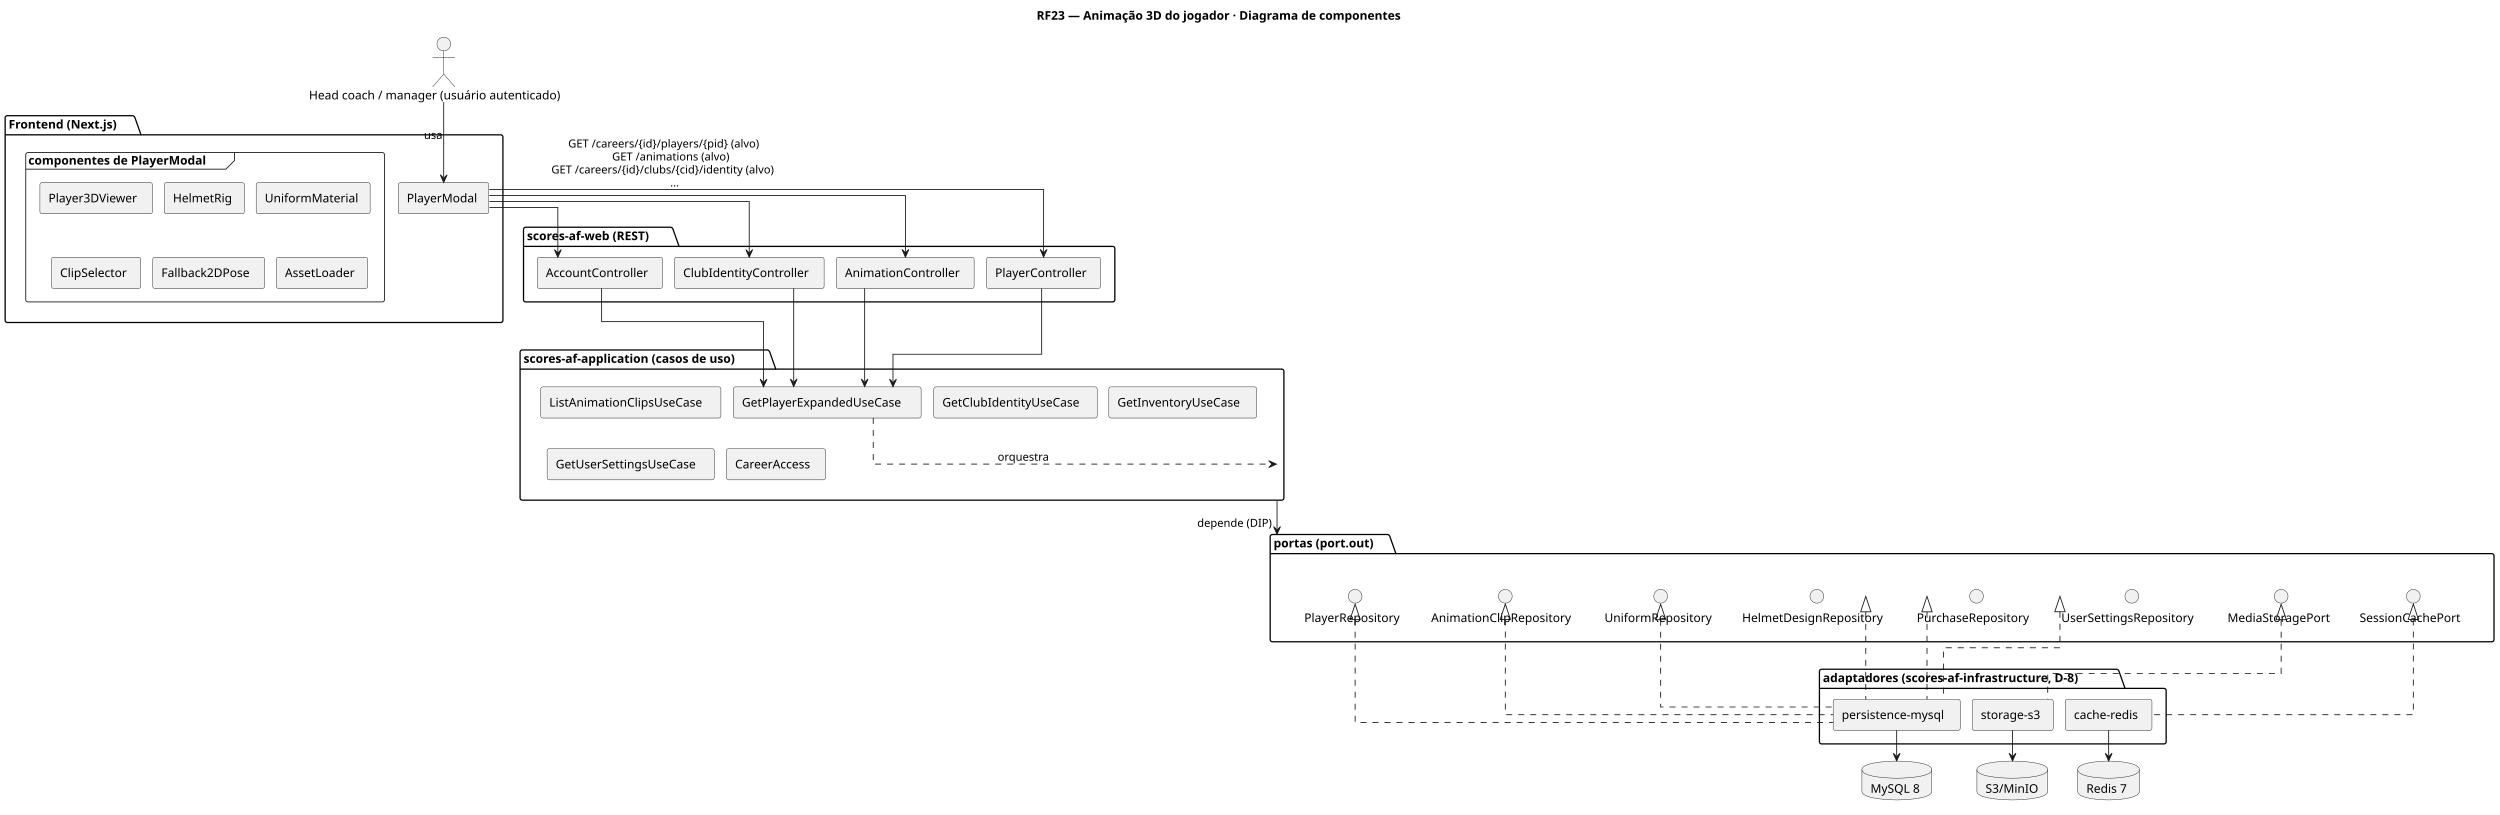
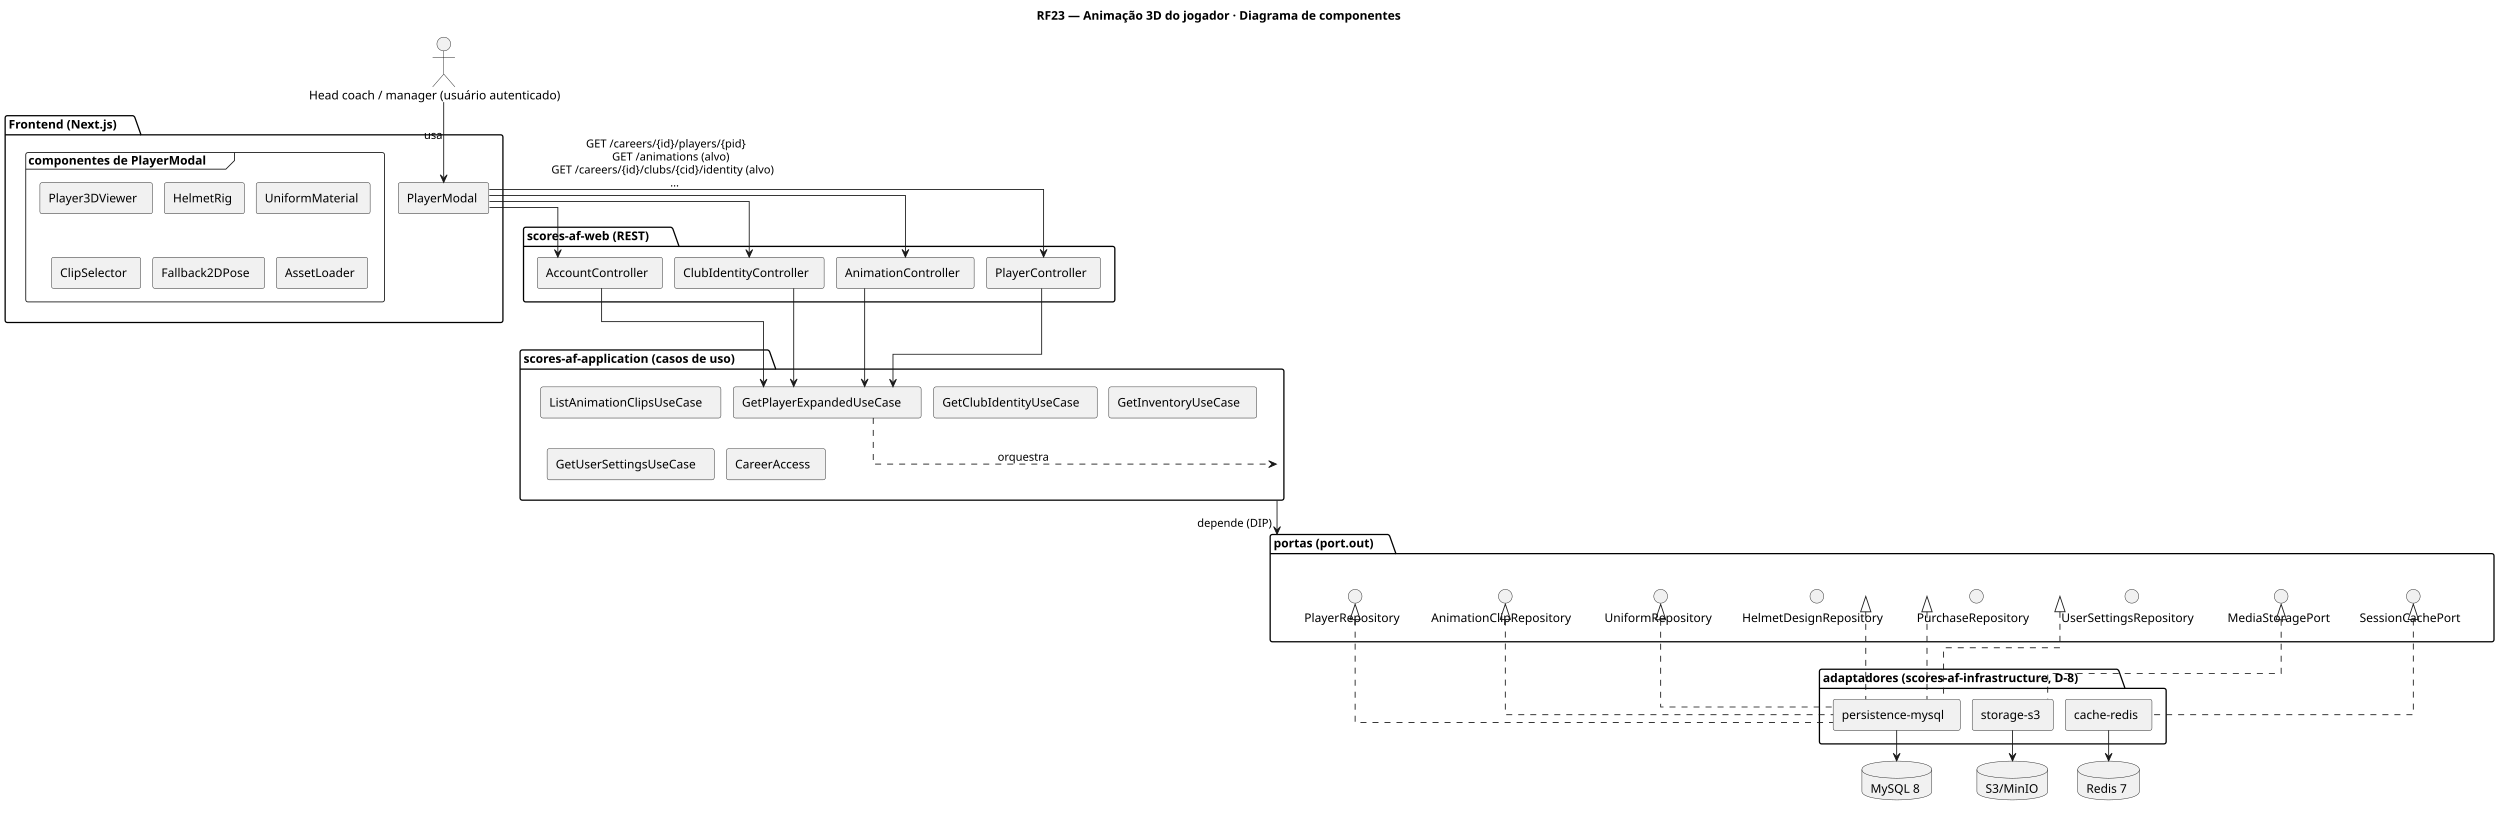
<svg xmlns="http://www.w3.org/2000/svg" contentStyleType="text/css" data-diagram-type="DESCRIPTION" height="949px" preserveAspectRatio="none" style="width:2913px;height:949px;background:#FFFFFF;" version="1.1" viewBox="0 0 2913 949" width="2913px" zoomAndPan="magnify">
  <defs />
  <g>
    <g class="title" data-source-line="1">
      <text fill="#000000" font-family="sans-serif" font-size="14" font-weight="bold" lengthAdjust="spacing" textLength="483.328" x="1207.836" y="22.995">RF23 — Animação 3D do jogador · Diagrama de componentes</text>
    </g>
    <g class="cluster" data-entity="pkg_fe" data-source-line="7" data-uid="ent0003" id="cluster_pkg_fe">
      <path d="M8.5,134.797 L154.784,134.797 A3.75,3.75 0 0 1 157.284,137.297 L164.284,157.094 L583.5,157.094 A2.5,2.5 0 0 1 586,159.594 L586,373.297 A2.5,2.5 0 0 1 583.5,375.797 L8.5,375.797 A2.5,2.5 0 0 1 6,373.297 L6,137.297 A2.5,2.5 0 0 1 8.5,134.797" fill="none" style="stroke:#000000;stroke-width:1.5;" />
      <line style="stroke:#000000;stroke-width:1.5;" x1="6" x2="164.284" y1="157.094" y2="157.094" />
      <text fill="#000000" font-family="sans-serif" font-size="14" font-weight="bold" lengthAdjust="spacing" textLength="145.284" x="10" y="149.792">Frontend (Next.js)</text>
    </g>
    <g class="cluster" data-entity="pkg_fe_sub" data-source-line="9" data-uid="ent0005" id="cluster_pkg_fe_sub">
      <rect fill="none" height="174" rx="2.5" ry="2.5" style="stroke:#181818;stroke-width:1;" width="418" x="30" y="177.797" />
      <path d="M273.208,177.797 L273.208,187.094 L263.208,197.094 L30,197.094" fill="none" style="stroke:#181818;stroke-width:1;" />
      <text fill="#000000" font-family="sans-serif" font-size="14" font-weight="bold" lengthAdjust="spacing" textLength="233.208" x="33" y="191.792">componentes de PlayerModal</text>
    </g>
    <g class="cluster" data-entity="pkg_web" data-source-line="18" data-uid="ent0012" id="cluster_pkg_web">
      <path d="M612.5,264.797 L781.739,264.797 A3.75,3.75 0 0 1 784.239,267.297 L791.239,287.094 L1296.5,287.094 A2.5,2.5 0 0 1 1299,289.594 L1299,349.297 A2.5,2.5 0 0 1 1296.5,351.797 L612.5,351.797 A2.5,2.5 0 0 1 610,349.297 L610,267.297 A2.5,2.5 0 0 1 612.5,264.797" fill="none" style="stroke:#000000;stroke-width:1.5;" />
      <line style="stroke:#000000;stroke-width:1.5;" x1="610" x2="791.239" y1="287.094" y2="287.094" />
      <text fill="#000000" font-family="sans-serif" font-size="14" font-weight="bold" lengthAdjust="spacing" textLength="168.239" x="614" y="279.792">scores-af-web (REST)</text>
    </g>
    <g class="cluster" data-entity="pkg_app" data-source-line="24" data-uid="ent0017" id="cluster_pkg_app">
      <path d="M608.5,407.797 L894.436,407.797 A3.75,3.75 0 0 1 896.936,410.297 L903.936,430.094 L1493.5,430.094 A2.5,2.5 0 0 1 1496,432.594 L1496,580.297 A2.5,2.5 0 0 1 1493.5,582.797 L608.5,582.797 A2.5,2.5 0 0 1 606,580.297 L606,410.297 A2.5,2.5 0 0 1 608.5,407.797" fill="none" style="stroke:#000000;stroke-width:1.5;" />
      <line style="stroke:#000000;stroke-width:1.5;" x1="606" x2="903.936" y1="430.094" y2="430.094" />
      <text fill="#000000" font-family="sans-serif" font-size="14" font-weight="bold" lengthAdjust="spacing" textLength="284.935" x="610" y="422.792">scores-af-application (casos de uso)</text>
    </g>
    <g class="cluster" data-entity="pkg_ports" data-source-line="32" data-uid="ent0024" id="cluster_pkg_ports">
      <path d="M1482.5,622.797 L1617.02,622.797 A3.75,3.75 0 0 1 1619.52,625.297 L1626.52,645.094 L2903.5,645.094 A2.5,2.5 0 0 1 2906,647.594 L2906,745.297 A2.5,2.5 0 0 1 2903.5,747.797 L1482.5,747.797 A2.5,2.5 0 0 1 1480,745.297 L1480,625.297 A2.5,2.5 0 0 1 1482.5,622.797" fill="none" style="stroke:#000000;stroke-width:1.5;" />
      <line style="stroke:#000000;stroke-width:1.5;" x1="1480" x2="1626.52" y1="645.094" y2="645.094" />
      <text fill="#000000" font-family="sans-serif" font-size="14" font-weight="bold" lengthAdjust="spacing" textLength="133.519" x="1484" y="637.792">portas (port.out)</text>
    </g>
    <g class="cluster" data-entity="pkg_ad" data-source-line="42" data-uid="ent0033" id="cluster_pkg_ad">
      <path d="M2122.5,779.797 L2466.589,779.797 A3.75,3.75 0 0 1 2469.089,782.297 L2476.089,802.094 L2521.5,802.094 A2.5,2.5 0 0 1 2524,804.594 L2524,864.297 A2.5,2.5 0 0 1 2521.5,866.797 L2122.5,866.797 A2.5,2.5 0 0 1 2120,864.297 L2120,782.297 A2.5,2.5 0 0 1 2122.5,779.797" fill="none" style="stroke:#000000;stroke-width:1.5;" />
      <line style="stroke:#000000;stroke-width:1.5;" x1="2120" x2="2476.089" y1="802.094" y2="802.094" />
      <text fill="#000000" font-family="sans-serif" font-size="14" font-weight="bold" lengthAdjust="spacing" textLength="343.089" x="2124" y="794.792">adaptadores (scores-af-infrastructure, D-8)</text>
    </g>
    <g class="entity" data-entity="c2" data-source-line="8" data-uid="ent0004" id="entity_c2">
      <rect fill="#F1F1F1" height="36.297" rx="2.5" ry="2.5" style="stroke:#181818;stroke-width:0.5;" width="105.565" x="464" y="212.797" />
      <text fill="#000000" font-family="sans-serif" font-size="14" lengthAdjust="spacing" textLength="85.565" x="474" y="235.792">PlayerModal</text>
    </g>
    <g class="entity" data-entity="c3" data-source-line="10" data-uid="ent0006" id="entity_c3">
      <rect fill="#F1F1F1" height="36.297" rx="2.5" ry="2.5" style="stroke:#181818;stroke-width:0.5;" width="131.152" x="46.5" y="212.797" />
      <text fill="#000000" font-family="sans-serif" font-size="14" lengthAdjust="spacing" textLength="111.152" x="56.5" y="235.792">Player3DViewer</text>
    </g>
    <g class="entity" data-entity="c4" data-source-line="11" data-uid="ent0007" id="entity_c4">
      <rect fill="#F1F1F1" height="36.297" rx="2.5" ry="2.5" style="stroke:#181818;stroke-width:0.5;" width="93.274" x="191.5" y="212.797" />
      <text fill="#000000" font-family="sans-serif" font-size="14" lengthAdjust="spacing" textLength="73.274" x="201.5" y="235.792">HelmetRig</text>
    </g>
    <g class="entity" data-entity="c5" data-source-line="12" data-uid="ent0008" id="entity_c5">
      <rect fill="#F1F1F1" height="36.297" rx="2.5" ry="2.5" style="stroke:#181818;stroke-width:0.5;" width="132.773" x="298.5" y="212.797" />
      <text fill="#000000" font-family="sans-serif" font-size="14" lengthAdjust="spacing" textLength="112.772" x="308.5" y="235.792">UniformMaterial</text>
    </g>
    <g class="entity" data-entity="c6" data-source-line="13" data-uid="ent0009" id="entity_c6">
      <rect fill="#F1F1F1" height="36.297" rx="2.5" ry="2.5" style="stroke:#181818;stroke-width:0.5;" width="103.952" x="60" y="299.797" />
      <text fill="#000000" font-family="sans-serif" font-size="14" lengthAdjust="spacing" textLength="83.952" x="70" y="322.792">ClipSelector</text>
    </g>
    <g class="entity" data-entity="c7" data-source-line="14" data-uid="ent0010" id="entity_c7">
      <rect fill="#F1F1F1" height="36.297" rx="2.5" ry="2.5" style="stroke:#181818;stroke-width:0.5;" width="130.284" x="178" y="299.797" />
      <text fill="#000000" font-family="sans-serif" font-size="14" lengthAdjust="spacing" textLength="110.284" x="188" y="322.792">Fallback2DPose</text>
    </g>
    <g class="entity" data-entity="c8" data-source-line="15" data-uid="ent0011" id="entity_c8">
      <rect fill="#F1F1F1" height="36.297" rx="2.5" ry="2.5" style="stroke:#181818;stroke-width:0.5;" width="106.468" x="322" y="299.797" />
      <text fill="#000000" font-family="sans-serif" font-size="14" lengthAdjust="spacing" textLength="86.468" x="332" y="322.792">AssetLoader</text>
    </g>
    <g class="entity" data-entity="c9" data-source-line="19" data-uid="ent0013" id="entity_c9">
      <rect fill="#F1F1F1" height="36.297" rx="2.5" ry="2.5" style="stroke:#181818;stroke-width:0.5;" width="132.738" x="1149.5" y="299.797" />
      <text fill="#000000" font-family="sans-serif" font-size="14" lengthAdjust="spacing" textLength="112.738" x="1159.5" y="322.792">PlayerController</text>
    </g>
    <g class="entity" data-entity="c10" data-source-line="20" data-uid="ent0014" id="entity_c10">
      <rect fill="#F1F1F1" height="36.297" rx="2.5" ry="2.5" style="stroke:#181818;stroke-width:0.5;" width="160.547" x="974.5" y="299.797" />
      <text fill="#000000" font-family="sans-serif" font-size="14" lengthAdjust="spacing" textLength="140.547" x="984.5" y="322.792">AnimationController</text>
    </g>
    <g class="entity" data-entity="c11" data-source-line="21" data-uid="ent0015" id="entity_c11">
      <rect fill="#F1F1F1" height="36.297" rx="2.5" ry="2.5" style="stroke:#181818;stroke-width:0.5;" width="174.253" x="786" y="299.797" />
      <text fill="#000000" font-family="sans-serif" font-size="14" lengthAdjust="spacing" textLength="154.253" x="796" y="322.792">ClubIdentityController</text>
    </g>
    <g class="entity" data-entity="c12" data-source-line="22" data-uid="ent0016" id="entity_c12">
      <rect fill="#F1F1F1" height="36.297" rx="2.5" ry="2.5" style="stroke:#181818;stroke-width:0.5;" width="145.945" x="626" y="299.797" />
      <text fill="#000000" font-family="sans-serif" font-size="14" lengthAdjust="spacing" textLength="125.945" x="636" y="322.792">AccountController</text>
    </g>
    <g class="entity" data-entity="c13" data-source-line="25" data-uid="ent0018" id="entity_c13">
      <rect fill="#F1F1F1" height="36.297" rx="2.5" ry="2.5" style="stroke:#181818;stroke-width:0.5;" width="218.789" x="854.5" y="450.797" />
      <text fill="#000000" font-family="sans-serif" font-size="14" lengthAdjust="spacing" textLength="198.789" x="864.5" y="473.792">GetPlayerExpandedUseCase</text>
    </g>
    <g class="entity" data-entity="c14" data-source-line="26" data-uid="ent0019" id="entity_c14">
      <rect fill="#F1F1F1" height="36.297" rx="2.5" ry="2.5" style="stroke:#181818;stroke-width:0.5;" width="209.998" x="630" y="450.797" />
      <text fill="#000000" font-family="sans-serif" font-size="14" lengthAdjust="spacing" textLength="189.998" x="640" y="473.792">ListAnimationClipsUseCase</text>
    </g>
    <g class="entity" data-entity="c15" data-source-line="27" data-uid="ent0020" id="entity_c15">
      <rect fill="#F1F1F1" height="36.297" rx="2.5" ry="2.5" style="stroke:#181818;stroke-width:0.5;" width="190.447" x="1088" y="450.797" />
      <text fill="#000000" font-family="sans-serif" font-size="14" lengthAdjust="spacing" textLength="170.447" x="1098" y="473.792">GetClubIdentityUseCase</text>
    </g>
    <g class="entity" data-entity="c16" data-source-line="28" data-uid="ent0021" id="entity_c16">
      <rect fill="#F1F1F1" height="36.297" rx="2.5" ry="2.5" style="stroke:#181818;stroke-width:0.5;" width="172.236" x="1292" y="450.797" />
      <text fill="#000000" font-family="sans-serif" font-size="14" lengthAdjust="spacing" textLength="152.236" x="1302" y="473.792">GetInventoryUseCase</text>
    </g>
    <g class="entity" data-entity="c17" data-source-line="29" data-uid="ent0022" id="entity_c17">
      <rect fill="#F1F1F1" height="36.297" rx="2.5" ry="2.5" style="stroke:#181818;stroke-width:0.5;" width="194.699" x="637.5" y="522.797" />
      <text fill="#000000" font-family="sans-serif" font-size="14" lengthAdjust="spacing" textLength="174.699" x="647.5" y="545.792">GetUserSettingsUseCase</text>
    </g>
    <g class="entity" data-entity="c18" data-source-line="30" data-uid="ent0023" id="entity_c18">
      <rect fill="#F1F1F1" height="36.297" rx="2.5" ry="2.5" style="stroke:#181818;stroke-width:0.5;" width="115.266" x="846.5" y="522.797" />
      <text fill="#000000" font-family="sans-serif" font-size="14" lengthAdjust="spacing" textLength="95.266" x="856.5" y="545.792">CareerAccess</text>
    </g>
    <g class="entity" data-entity="c19" data-source-line="33" data-uid="ent0025" id="entity_c19">
      <ellipse cx="1579" cy="694.797" fill="#F1F1F1" rx="8" ry="8" style="stroke:#181818;stroke-width:0.5;" />
      <text fill="#000000" font-family="sans-serif" font-size="14" lengthAdjust="spacing" textLength="118.638" x="1519.681" y="724.792">PlayerRepository</text>
    </g>
    <g class="entity" data-entity="c20" data-source-line="34" data-uid="ent0026" id="entity_c20">
      <ellipse cx="1754" cy="694.797" fill="#F1F1F1" rx="8" ry="8" style="stroke:#181818;stroke-width:0.5;" />
      <text fill="#000000" font-family="sans-serif" font-size="14" lengthAdjust="spacing" textLength="172.888" x="1667.556" y="724.792">AnimationClipRepository</text>
    </g>
    <g class="entity" data-entity="c21" data-source-line="35" data-uid="ent0027" id="entity_c21">
      <ellipse cx="1935" cy="694.797" fill="#F1F1F1" rx="8" ry="8" style="stroke:#181818;stroke-width:0.5;" />
      <text fill="#000000" font-family="sans-serif" font-size="14" lengthAdjust="spacing" textLength="130.97" x="1869.515" y="724.792">UniformRepository</text>
    </g>
    <g class="entity" data-entity="c22" data-source-line="36" data-uid="ent0028" id="entity_c22">
      <ellipse cx="2117" cy="694.797" fill="#F1F1F1" rx="8" ry="8" style="stroke:#181818;stroke-width:0.5;" />
      <text fill="#000000" font-family="sans-serif" font-size="14" lengthAdjust="spacing" textLength="174.18" x="2029.91" y="724.792">HelmetDesignRepository</text>
    </g>
    <g class="entity" data-entity="c23" data-source-line="37" data-uid="ent0029" id="entity_c23">
      <ellipse cx="2303" cy="694.797" fill="#F1F1F1" rx="8" ry="8" style="stroke:#181818;stroke-width:0.5;" />
      <text fill="#000000" font-family="sans-serif" font-size="14" lengthAdjust="spacing" textLength="139.2" x="2233.4" y="724.792">PurchaseRepository</text>
    </g>
    <g class="entity" data-entity="c24" data-source-line="38" data-uid="ent0030" id="entity_c24">
      <ellipse cx="2484" cy="694.797" fill="#F1F1F1" rx="8" ry="8" style="stroke:#181818;stroke-width:0.5;" />
      <text fill="#000000" font-family="sans-serif" font-size="14" lengthAdjust="spacing" textLength="164.404" x="2401.798" y="724.792">UserSettingsRepository</text>
    </g>
    <g class="entity" data-entity="c25" data-source-line="39" data-uid="ent0031" id="entity_c25">
      <ellipse cx="2658" cy="694.797" fill="#F1F1F1" rx="8" ry="8" style="stroke:#181818;stroke-width:0.5;" />
      <text fill="#000000" font-family="sans-serif" font-size="14" lengthAdjust="spacing" textLength="125.077" x="2595.461" y="724.792">MediaStoragePort</text>
    </g>
    <g class="entity" data-entity="c26" data-source-line="40" data-uid="ent0032" id="entity_c26">
      <ellipse cx="2812" cy="694.797" fill="#F1F1F1" rx="8" ry="8" style="stroke:#181818;stroke-width:0.5;" />
      <text fill="#000000" font-family="sans-serif" font-size="14" lengthAdjust="spacing" textLength="125.207" x="2749.396" y="724.792">SessionCachePort</text>
    </g>
    <g class="entity" data-entity="c27" data-source-line="43" data-uid="ent0034" id="entity_c27">
      <rect fill="#F1F1F1" height="36.297" rx="2.5" ry="2.5" style="stroke:#181818;stroke-width:0.5;" width="148.065" x="2136" y="814.797" />
      <text fill="#000000" font-family="sans-serif" font-size="14" lengthAdjust="spacing" textLength="128.065" x="2146" y="837.792">persistence-mysql</text>
    </g>
    <g class="entity" data-entity="c28" data-source-line="44" data-uid="ent0035" id="entity_c28">
      <rect fill="#F1F1F1" height="36.297" rx="2.5" ry="2.5" style="stroke:#181818;stroke-width:0.5;" width="94.436" x="2298" y="814.797" />
      <text fill="#000000" font-family="sans-serif" font-size="14" lengthAdjust="spacing" textLength="74.436" x="2308" y="837.792">storage-s3</text>
    </g>
    <g class="entity" data-entity="c29" data-source-line="45" data-uid="ent0036" id="entity_c29">
      <rect fill="#F1F1F1" height="36.297" rx="2.5" ry="2.5" style="stroke:#181818;stroke-width:0.5;" width="100.951" x="2406.5" y="814.797" />
      <text fill="#000000" font-family="sans-serif" font-size="14" lengthAdjust="spacing" textLength="80.951" x="2416.5" y="837.792">cache-redis</text>
    </g>
    <g class="entity" data-entity="c1" data-source-line="6" data-uid="ent0002" id="entity_c1">
      <ellipse cx="517.1" cy="51.297" fill="#F1F1F1" rx="8" ry="8" style="stroke:#181818;stroke-width:0.5;" />
      <path d="M517.1,59.297 L517.1,86.297 M504.1,67.297 L530.1,67.297 M517.1,86.297 L504.1,101.297 M517.1,86.297 L530.1,101.297" fill="none" style="stroke:#181818;stroke-width:0.5;" />
      <text fill="#000000" font-family="sans-serif" font-size="14" lengthAdjust="spacing" textLength="314.2" x="360" y="115.792">Head coach / manager (usuário autenticado)</text>
    </g>
    <g class="entity" data-entity="s1" data-source-line="47" data-uid="ent0037" id="entity_s1">
      <path d="M2169.5,896.797 C2169.5,886.797 2210.214,886.797 2210.214,886.797 C2210.214,886.797 2250.928,886.797 2250.928,896.797 L2250.928,922.094 C2250.928,932.094 2210.214,932.094 2210.214,932.094 C2210.214,932.094 2169.5,932.094 2169.5,922.094 L2169.5,896.797" fill="#F1F1F1" style="stroke:#181818;stroke-width:0.5;" />
      <path d="M2169.5,896.797 C2169.5,906.797 2210.214,906.797 2210.214,906.797 C2210.214,906.797 2250.928,906.797 2250.928,896.797" fill="none" style="stroke:#181818;stroke-width:0.5;" />
      <text fill="#000000" font-family="sans-serif" font-size="14" lengthAdjust="spacing" textLength="61.428" x="2179.5" y="923.792">MySQL 8</text>
    </g>
    <g class="entity" data-entity="s2" data-source-line="48" data-uid="ent0038" id="entity_s2">
      <path d="M2303.5,896.797 C2303.5,886.797 2344.751,886.797 2344.751,886.797 C2344.751,886.797 2386.001,886.797 2386.001,896.797 L2386.001,922.094 C2386.001,932.094 2344.751,932.094 2344.751,932.094 C2344.751,932.094 2303.5,932.094 2303.5,922.094 L2303.5,896.797" fill="#F1F1F1" style="stroke:#181818;stroke-width:0.5;" />
      <path d="M2303.5,896.797 C2303.5,906.797 2344.751,906.797 2344.751,906.797 C2344.751,906.797 2386.001,906.797 2386.001,896.797" fill="none" style="stroke:#181818;stroke-width:0.5;" />
      <text fill="#000000" font-family="sans-serif" font-size="14" lengthAdjust="spacing" textLength="62.501" x="2313.5" y="923.792">S3/MinIO</text>
    </g>
    <g class="entity" data-entity="s3" data-source-line="49" data-uid="ent0039" id="entity_s3">
      <path d="M2421,896.797 C2421,886.797 2456.884,886.797 2456.884,886.797 C2456.884,886.797 2492.769,886.797 2492.769,896.797 L2492.769,922.094 C2492.769,932.094 2456.884,932.094 2456.884,932.094 C2456.884,932.094 2421,932.094 2421,922.094 L2421,896.797" fill="#F1F1F1" style="stroke:#181818;stroke-width:0.5;" />
      <path d="M2421,896.797 C2421,906.797 2456.884,906.797 2456.884,906.797 C2456.884,906.797 2492.769,906.797 2492.769,896.797" fill="none" style="stroke:#181818;stroke-width:0.5;" />
      <text fill="#000000" font-family="sans-serif" font-size="14" lengthAdjust="spacing" textLength="51.769" x="2431" y="923.792">Redis 7</text>
    </g>
    <g class="link" data-entity-1="c1" data-entity-2="c2" data-source-line="50" data-uid="lnk40" id="link_c1_c2">
      <path d="M517,119.037 C517,149.067 517,183.547 517,206.637" fill="none" id="c1-to-c2" style="stroke:#181818;stroke-width:1;" />
      <polygon fill="#181818" points="517,212.637,521,203.637,517,207.637,513,203.637,517,212.637" style="stroke:#181818;stroke-width:1;" />
      <text fill="#000000" font-family="sans-serif" font-size="13" lengthAdjust="spacing" textLength="22.979" x="494" y="161.904">usa</text>
    </g>
    <g class="link" data-entity-1="c2" data-entity-2="c9" data-source-line="51" data-uid="lnk41" id="link_c2_c9">
      <path d="M570.11,220.797 C733.23,220.797 1216,220.797 1216,220.797 C1216,220.797 1216,265.457 1216,293.557" fill="none" id="c2-to-c9" style="stroke:#181818;stroke-width:1;" />
      <polygon fill="#181818" points="1216,299.557,1220,290.557,1216,294.557,1212,290.557,1216,299.557" style="stroke:#181818;stroke-width:1;" />
-       <text fill="#000000" font-family="sans-serif" font-size="13" lengthAdjust="spacing" textLength="250.656" x="662.06" y="171.864">GET /careers/{id}/players/{pid} (alvo)</text>
+       <text fill="#000000" font-family="sans-serif" font-size="13" lengthAdjust="spacing" textLength="209.155" x="682.811" y="171.864">GET /careers/{id}/players/{pid}</text>
      <text fill="#000000" font-family="sans-serif" font-size="13" lengthAdjust="spacing" textLength="148.364" x="713.206" y="186.997">GET /animations (alvo)</text>
      <text fill="#000000" font-family="sans-serif" font-size="13" lengthAdjust="spacing" textLength="289.916" x="642.43" y="202.129">GET /careers/{id}/clubs/{cid}/identity (alvo)</text>
      <text fill="#000000" font-family="sans-serif" font-size="13" lengthAdjust="spacing" textLength="13" x="780.888" y="217.262">…</text>
    </g>
    <g class="link" data-entity-1="c2" data-entity-2="c10" data-source-line="52" data-uid="lnk42" id="link_c2_c10">
      <path d="M570.06,227.797 C705.79,227.797 1055,227.797 1055,227.797 C1055,227.797 1055,267.287 1055,293.587" fill="none" id="c2-to-c10" style="stroke:#181818;stroke-width:1;" />
      <polygon fill="#181818" points="1055,299.587,1059,290.587,1055,294.587,1051,290.587,1055,299.587" style="stroke:#181818;stroke-width:1;" />
    </g>
    <g class="link" data-entity-1="c2" data-entity-2="c11" data-source-line="53" data-uid="lnk43" id="link_c2_c11">
      <path d="M570.3,234.797 C669.61,234.797 873,234.797 873,234.797 C873,234.797 873,269.377 873,293.787" fill="none" id="c2-to-c11" style="stroke:#181818;stroke-width:1;" />
      <polygon fill="#181818" points="873,299.787,877,290.787,873,294.787,869,290.787,873,299.787" style="stroke:#181818;stroke-width:1;" />
    </g>
    <g class="link" data-entity-1="c2" data-entity-2="c12" data-source-line="54" data-uid="lnk44" id="link_c2_c12">
      <path d="M570.33,241.797 C607.33,241.797 650,241.797 650,241.797 C650,241.797 650,271.307 650,293.787" fill="none" id="c2-to-c12" style="stroke:#181818;stroke-width:1;" />
      <polygon fill="#181818" points="650,299.787,654,290.787,650,294.787,646,290.787,650,299.787" style="stroke:#181818;stroke-width:1;" />
    </g>
    <g class="link" data-entity-1="c9" data-entity-2="c13" data-source-line="55" data-uid="lnk45" id="link_c9_c13">
      <path d="M1213.75,336.117 C1213.75,363.717 1213.75,412.797 1213.75,412.797 C1213.75,412.797 1040.5,412.797 1040.5,412.797 C1040.5,412.797 1040.5,428.397 1040.5,444.767" fill="none" id="c9-to-c13" style="stroke:#181818;stroke-width:1;" />
      <polygon fill="#181818" points="1040.5,450.767,1044.5,441.767,1040.5,445.767,1036.5,441.767,1040.5,450.767" style="stroke:#181818;stroke-width:1;" />
    </g>
    <g class="link" data-entity-1="c10" data-entity-2="c13" data-source-line="56" data-uid="lnk46" id="link_c10_c13">
      <path d="M1007.5,336.007 C1007.5,365.037 1007.5,415.457 1007.5,444.517" fill="none" id="c10-to-c13" style="stroke:#181818;stroke-width:1;" />
      <polygon fill="#181818" points="1007.5,450.517,1011.5,441.517,1007.5,445.517,1003.5,441.517,1007.5,450.517" style="stroke:#181818;stroke-width:1;" />
    </g>
    <g class="link" data-entity-1="c11" data-entity-2="c13" data-source-line="57" data-uid="lnk47" id="link_c11_c13">
      <path d="M924.83,336.007 C924.83,365.037 924.83,415.457 924.83,444.517" fill="none" id="c11-to-c13" style="stroke:#181818;stroke-width:1;" />
      <polygon fill="#181818" points="924.83,450.517,928.83,441.517,924.83,445.517,920.83,441.517,924.83,450.517" style="stroke:#181818;stroke-width:1;" />
    </g>
    <g class="link" data-entity-1="c12" data-entity-2="c13" data-source-line="58" data-uid="lnk48" id="link_c12_c13">
      <path d="M701,335.837 C701,352.527 701,374.797 701,374.797 C701,374.797 889.67,374.797 889.67,374.797 C889.67,374.797 889.67,417.357 889.67,444.677" fill="none" id="c12-to-c13" style="stroke:#181818;stroke-width:1;" />
      <polygon fill="#181818" points="889.67,450.677,893.67,441.677,889.67,445.677,885.67,441.677,889.67,450.677" style="stroke:#181818;stroke-width:1;" />
    </g>
    <g class="link" data-entity-1="c13" data-entity-2="pkg_app" data-source-line="59" data-uid="lnk49" id="link_c13_pkg_app">
      <path d="M1017.5,486.967 C1017.5,508.297 1017.5,540.797 1017.5,540.797 C1017.5,540.797 1460.2,540.797 1481.24,540.797" fill="none" id="c13-to-pkg_app" style="stroke:#181818;stroke-width:1;stroke-dasharray:7,7;" />
      <polygon fill="#181818" points="1487.24,540.797,1478.24,536.797,1482.24,540.797,1478.24,544.797,1487.24,540.797" style="stroke:#181818;stroke-width:1;" />
      <text fill="#000000" font-family="sans-serif" font-size="13" lengthAdjust="spacing" textLength="62.969" x="1162.45" y="536.864">orquestra</text>
    </g>
    <g class="link" data-entity-1="pkg_app" data-entity-2="pkg_ports" data-source-line="60" data-uid="lnk50" id="link_pkg_app_pkg_ports">
      <path d="M1488,583.455 C1488,583.966 1488,584.48 1488,584.997 C1488,587.062 1488,589.166 1488,591.301 C1488,599.841 1488,608.876 1488,617.909 C1488,619.038 1488,620.168 1488,621.296 C1488,621.578 1488,621.86 1488,622.142 C1488,622.283 1488,616.423 1488,616.564" fill="none" id="pkg_app-to-pkg_ports" style="stroke:#181818;stroke-width:1;" />
      <polygon fill="#181818" points="1488,622.564,1492,613.564,1488,617.564,1484,613.564,1488,622.564" style="stroke:#181818;stroke-width:1;" />
      <text fill="#000000" font-family="sans-serif" font-size="13" lengthAdjust="spacing" textLength="92.949" x="1395" y="613.874">depende (DIP)</text>
    </g>
    <g class="link" data-entity-1="c19" data-entity-2="c27" data-source-line="61" data-uid="lnk52" id="link_c19_c27">
      <path d="M1579,721.997 C1579,754.177 1579,841.797 1579,841.797 C1579,841.797 1968.96,841.797 2135.76,841.797" fill="none" id="c19-backto-c27" style="stroke:#181818;stroke-width:1;stroke-dasharray:7,7;" />
      <polygon fill="none" points="1579,703.997,1573,721.997,1585,721.997,1579,703.997" style="stroke:#181818;stroke-width:1;" />
    </g>
    <g class="link" data-entity-1="c20" data-entity-2="c27" data-source-line="62" data-uid="lnk54" id="link_c20_c27">
      <path d="M1754,721.847 C1754,752.557 1754,832.797 1754,832.797 C1754,832.797 2006.84,832.797 2135.98,832.797" fill="none" id="c20-backto-c27" style="stroke:#181818;stroke-width:1;stroke-dasharray:7,7;" />
      <polygon fill="none" points="1754,703.847,1748,721.847,1760,721.847,1754,703.847" style="stroke:#181818;stroke-width:1;" />
    </g>
    <g class="link" data-entity-1="c21" data-entity-2="c27" data-source-line="63" data-uid="lnk56" id="link_c21_c27">
      <path d="M1935,722.077 C1935,751.657 1935,823.797 1935,823.797 C1935,823.797 2054.49,823.797 2135.94,823.797" fill="none" id="c21-backto-c27" style="stroke:#181818;stroke-width:1;stroke-dasharray:7,7;" />
      <polygon fill="none" points="1935,704.077,1929,722.077,1941,722.077,1935,704.077" style="stroke:#181818;stroke-width:1;" />
    </g>
    <g class="link" data-entity-1="c22" data-entity-2="c27" data-source-line="64" data-uid="lnk58" id="link_c22_c27">
      <path d="M2174,712.897 C2174,716.117 2174,778.037 2174,814.707" fill="none" id="c22-backto-c27" style="stroke:#181818;stroke-width:1;stroke-dasharray:7,7;" />
      <polygon fill="none" points="2174,694.897,2168,712.897,2180,712.897,2174,694.897" style="stroke:#181818;stroke-width:1;" />
    </g>
    <g class="link" data-entity-1="c23" data-entity-2="c27" data-source-line="65" data-uid="lnk60" id="link_c23_c27">
      <path d="M2245.33,712.897 C2245.33,716.117 2245.33,778.037 2245.33,814.707" fill="none" id="c23-backto-c27" style="stroke:#181818;stroke-width:1;stroke-dasharray:7,7;" />
      <polygon fill="none" points="2245.33,694.897,2239.33,712.897,2251.33,712.897,2245.33,694.897" style="stroke:#181818;stroke-width:1;" />
    </g>
    <g class="link" data-entity-1="c24" data-entity-2="c27" data-source-line="66" data-uid="lnk62" id="link_c24_c27">
      <path d="M2400.25,712.837 C2400.25,714.657 2400.25,754.797 2400.25,754.797 C2400.25,754.797 2264.67,754.797 2264.67,754.797 C2264.67,754.797 2264.67,791.667 2264.67,814.707" fill="none" id="c24-backto-c27" style="stroke:#181818;stroke-width:1;stroke-dasharray:7,7;" />
      <polygon fill="none" points="2400.25,694.837,2394.25,712.837,2406.25,712.837,2400.25,694.837" style="stroke:#181818;stroke-width:1;" />
    </g>
    <g class="link" data-entity-1="c25" data-entity-2="c28" data-source-line="67" data-uid="lnk64" id="link_c25_c28">
      <path d="M2658,722.087 C2658,745.087 2658,784.797 2658,784.797 C2658,784.797 2386,784.797 2386,784.797 C2386,784.797 2386,801.057 2386,814.647" fill="none" id="c25-backto-c28" style="stroke:#181818;stroke-width:1;stroke-dasharray:7,7;" />
      <polygon fill="none" points="2658,704.087,2652,722.087,2664,722.087,2658,704.087" style="stroke:#181818;stroke-width:1;" />
    </g>
    <g class="link" data-entity-1="c26" data-entity-2="c29" data-source-line="68" data-uid="lnk66" id="link_c26_c29">
      <path d="M2812,721.847 C2812,752.557 2812,832.797 2812,832.797 C2812,832.797 2606.02,832.797 2507.86,832.797" fill="none" id="c26-backto-c29" style="stroke:#181818;stroke-width:1;stroke-dasharray:7,7;" />
      <polygon fill="none" points="2812,703.847,2806,721.847,2818,721.847,2812,703.847" style="stroke:#181818;stroke-width:1;" />
    </g>
    <g class="link" data-entity-1="c27" data-entity-2="s1" data-source-line="69" data-uid="lnk67" id="link_c27_s1">
      <path d="M2210,850.927 C2210,861.617 2210,869.247 2210,880.637" fill="none" id="c27-to-s1" style="stroke:#181818;stroke-width:1;" />
      <polygon fill="#181818" points="2210,886.637,2214,877.637,2210,881.637,2206,877.637,2210,886.637" style="stroke:#181818;stroke-width:1;" />
    </g>
    <g class="link" data-entity-1="c28" data-entity-2="s2" data-source-line="70" data-uid="lnk68" id="link_c28_s2">
      <path d="M2345,850.927 C2345,861.617 2345,869.247 2345,880.637" fill="none" id="c28-to-s2" style="stroke:#181818;stroke-width:1;" />
      <polygon fill="#181818" points="2345,886.637,2349,877.637,2345,881.637,2341,877.637,2345,886.637" style="stroke:#181818;stroke-width:1;" />
    </g>
    <g class="link" data-entity-1="c29" data-entity-2="s3" data-source-line="71" data-uid="lnk69" id="link_c29_s3">
      <path d="M2457,850.927 C2457,861.617 2457,869.247 2457,880.637" fill="none" id="c29-to-s3" style="stroke:#181818;stroke-width:1;" />
      <polygon fill="#181818" points="2457,886.637,2461,877.637,2457,881.637,2453,877.637,2457,886.637" style="stroke:#181818;stroke-width:1;" />
    </g>
  </g>
</svg>
